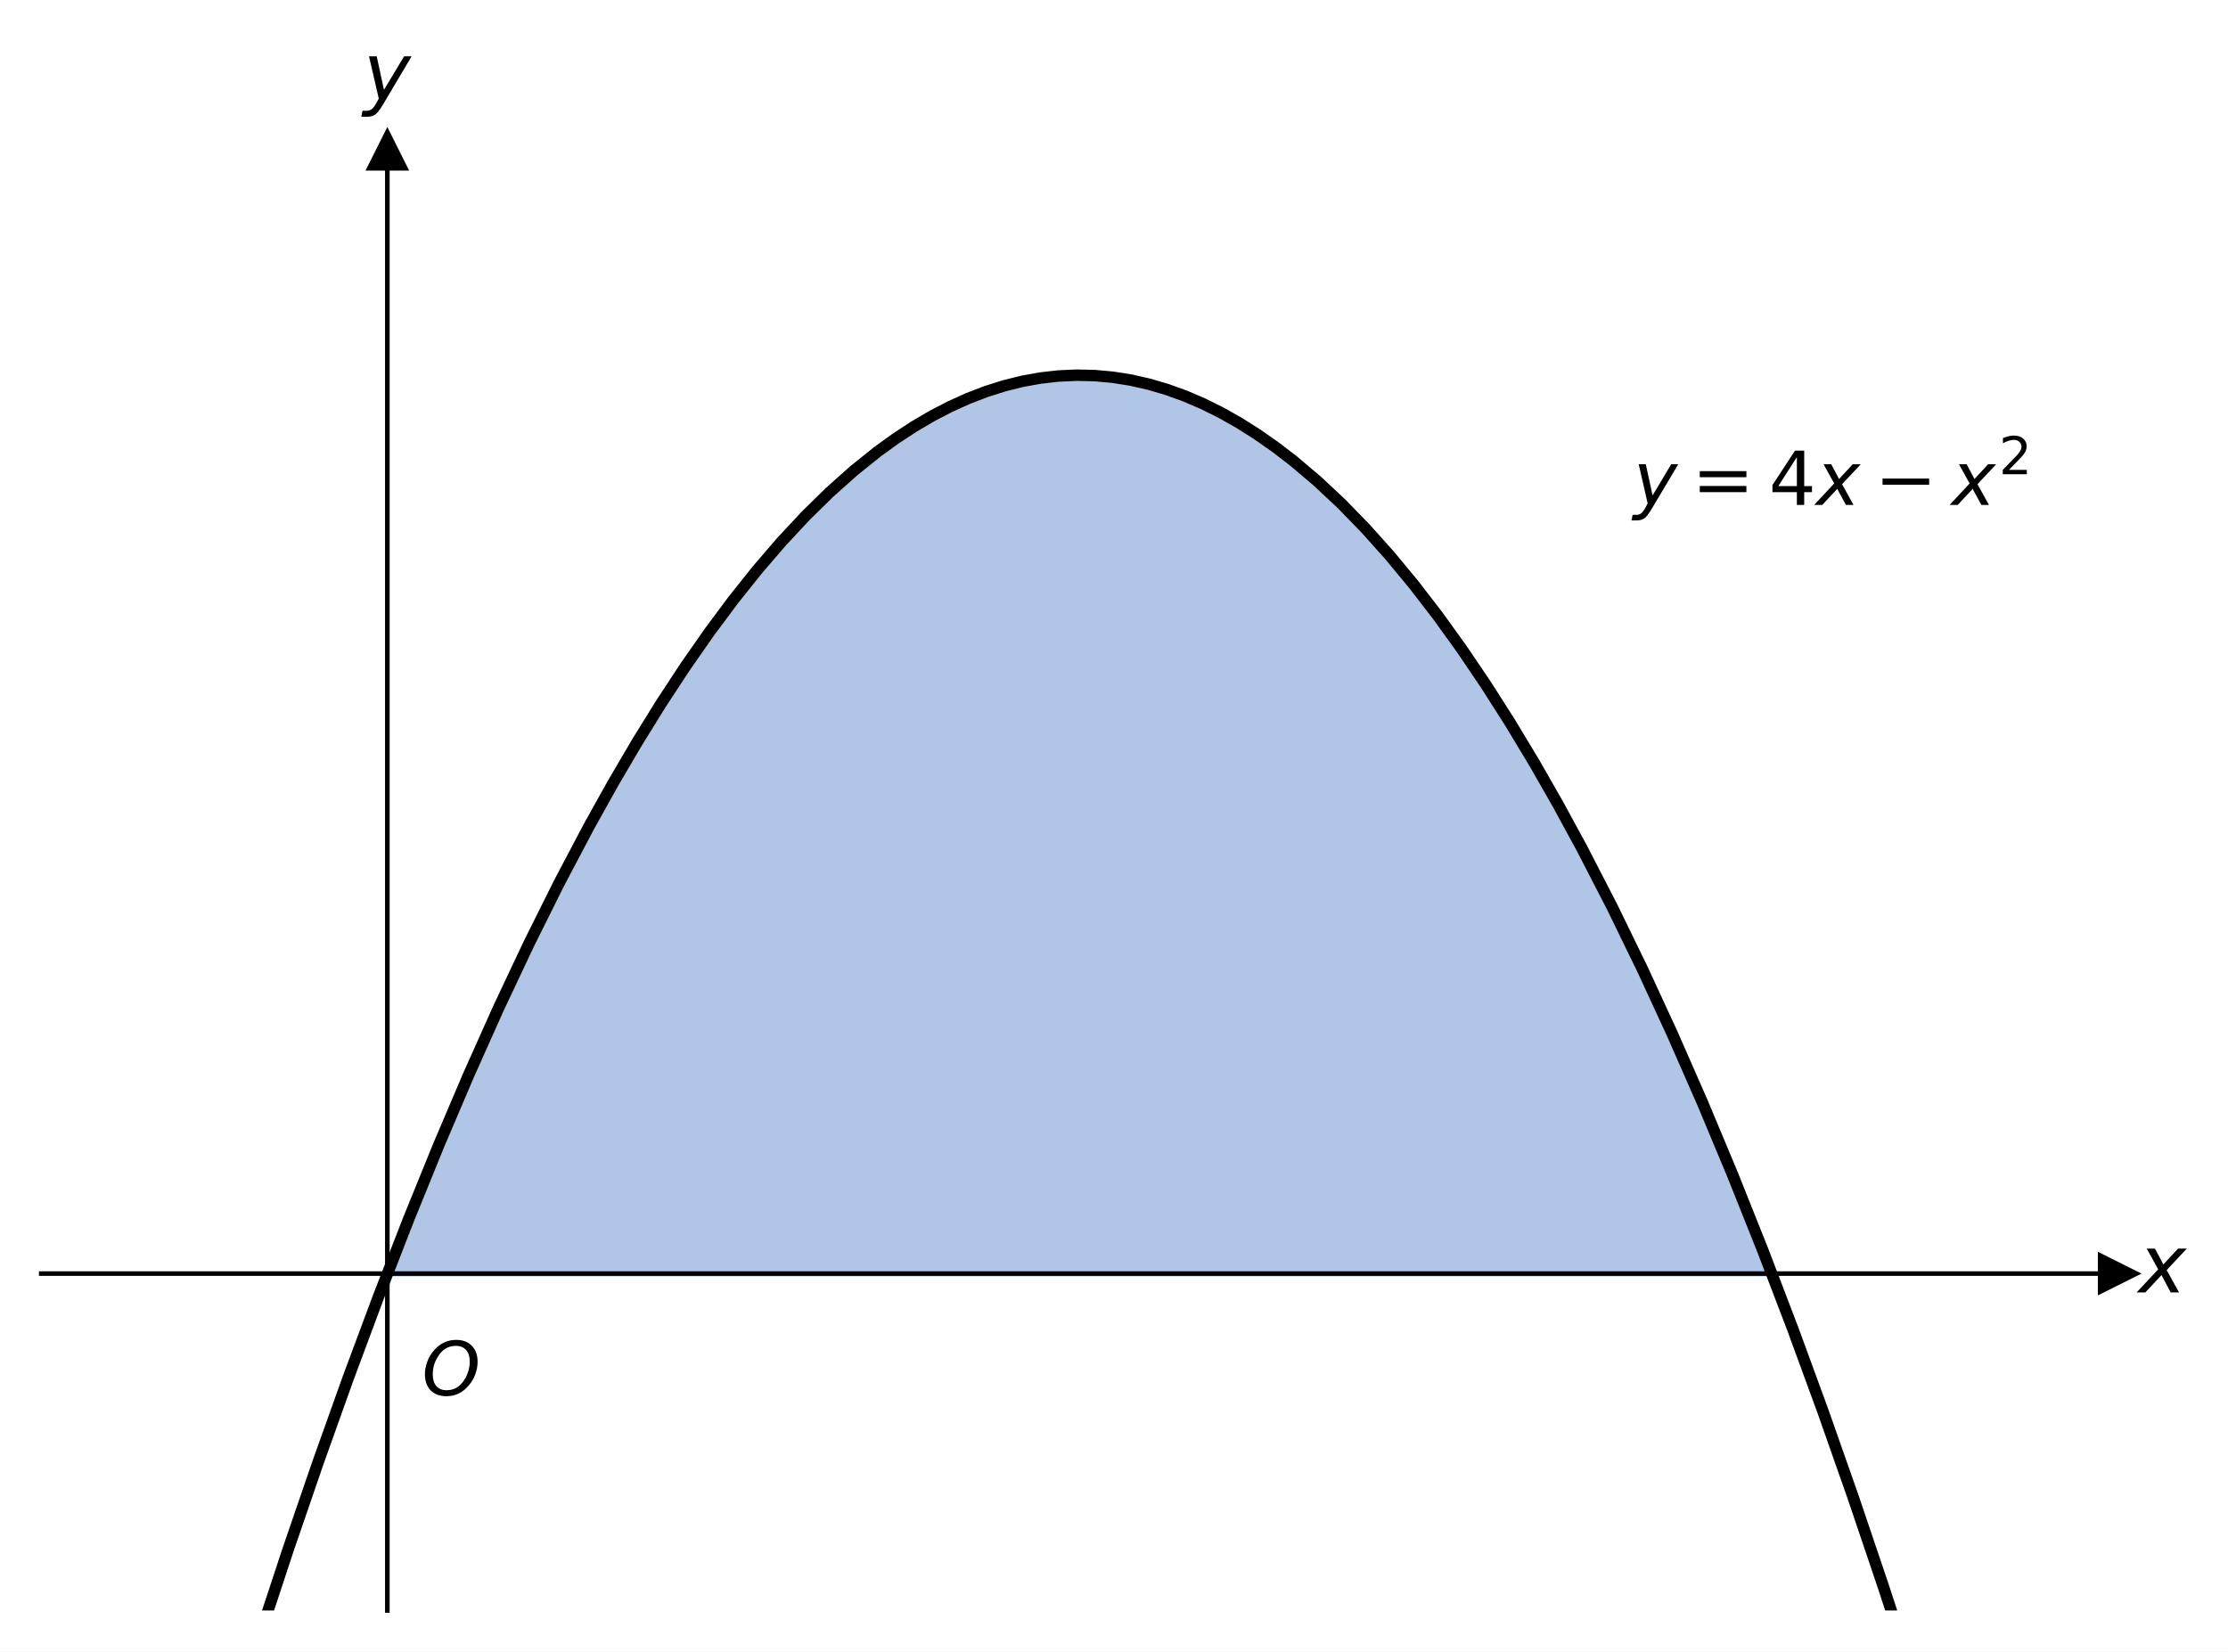
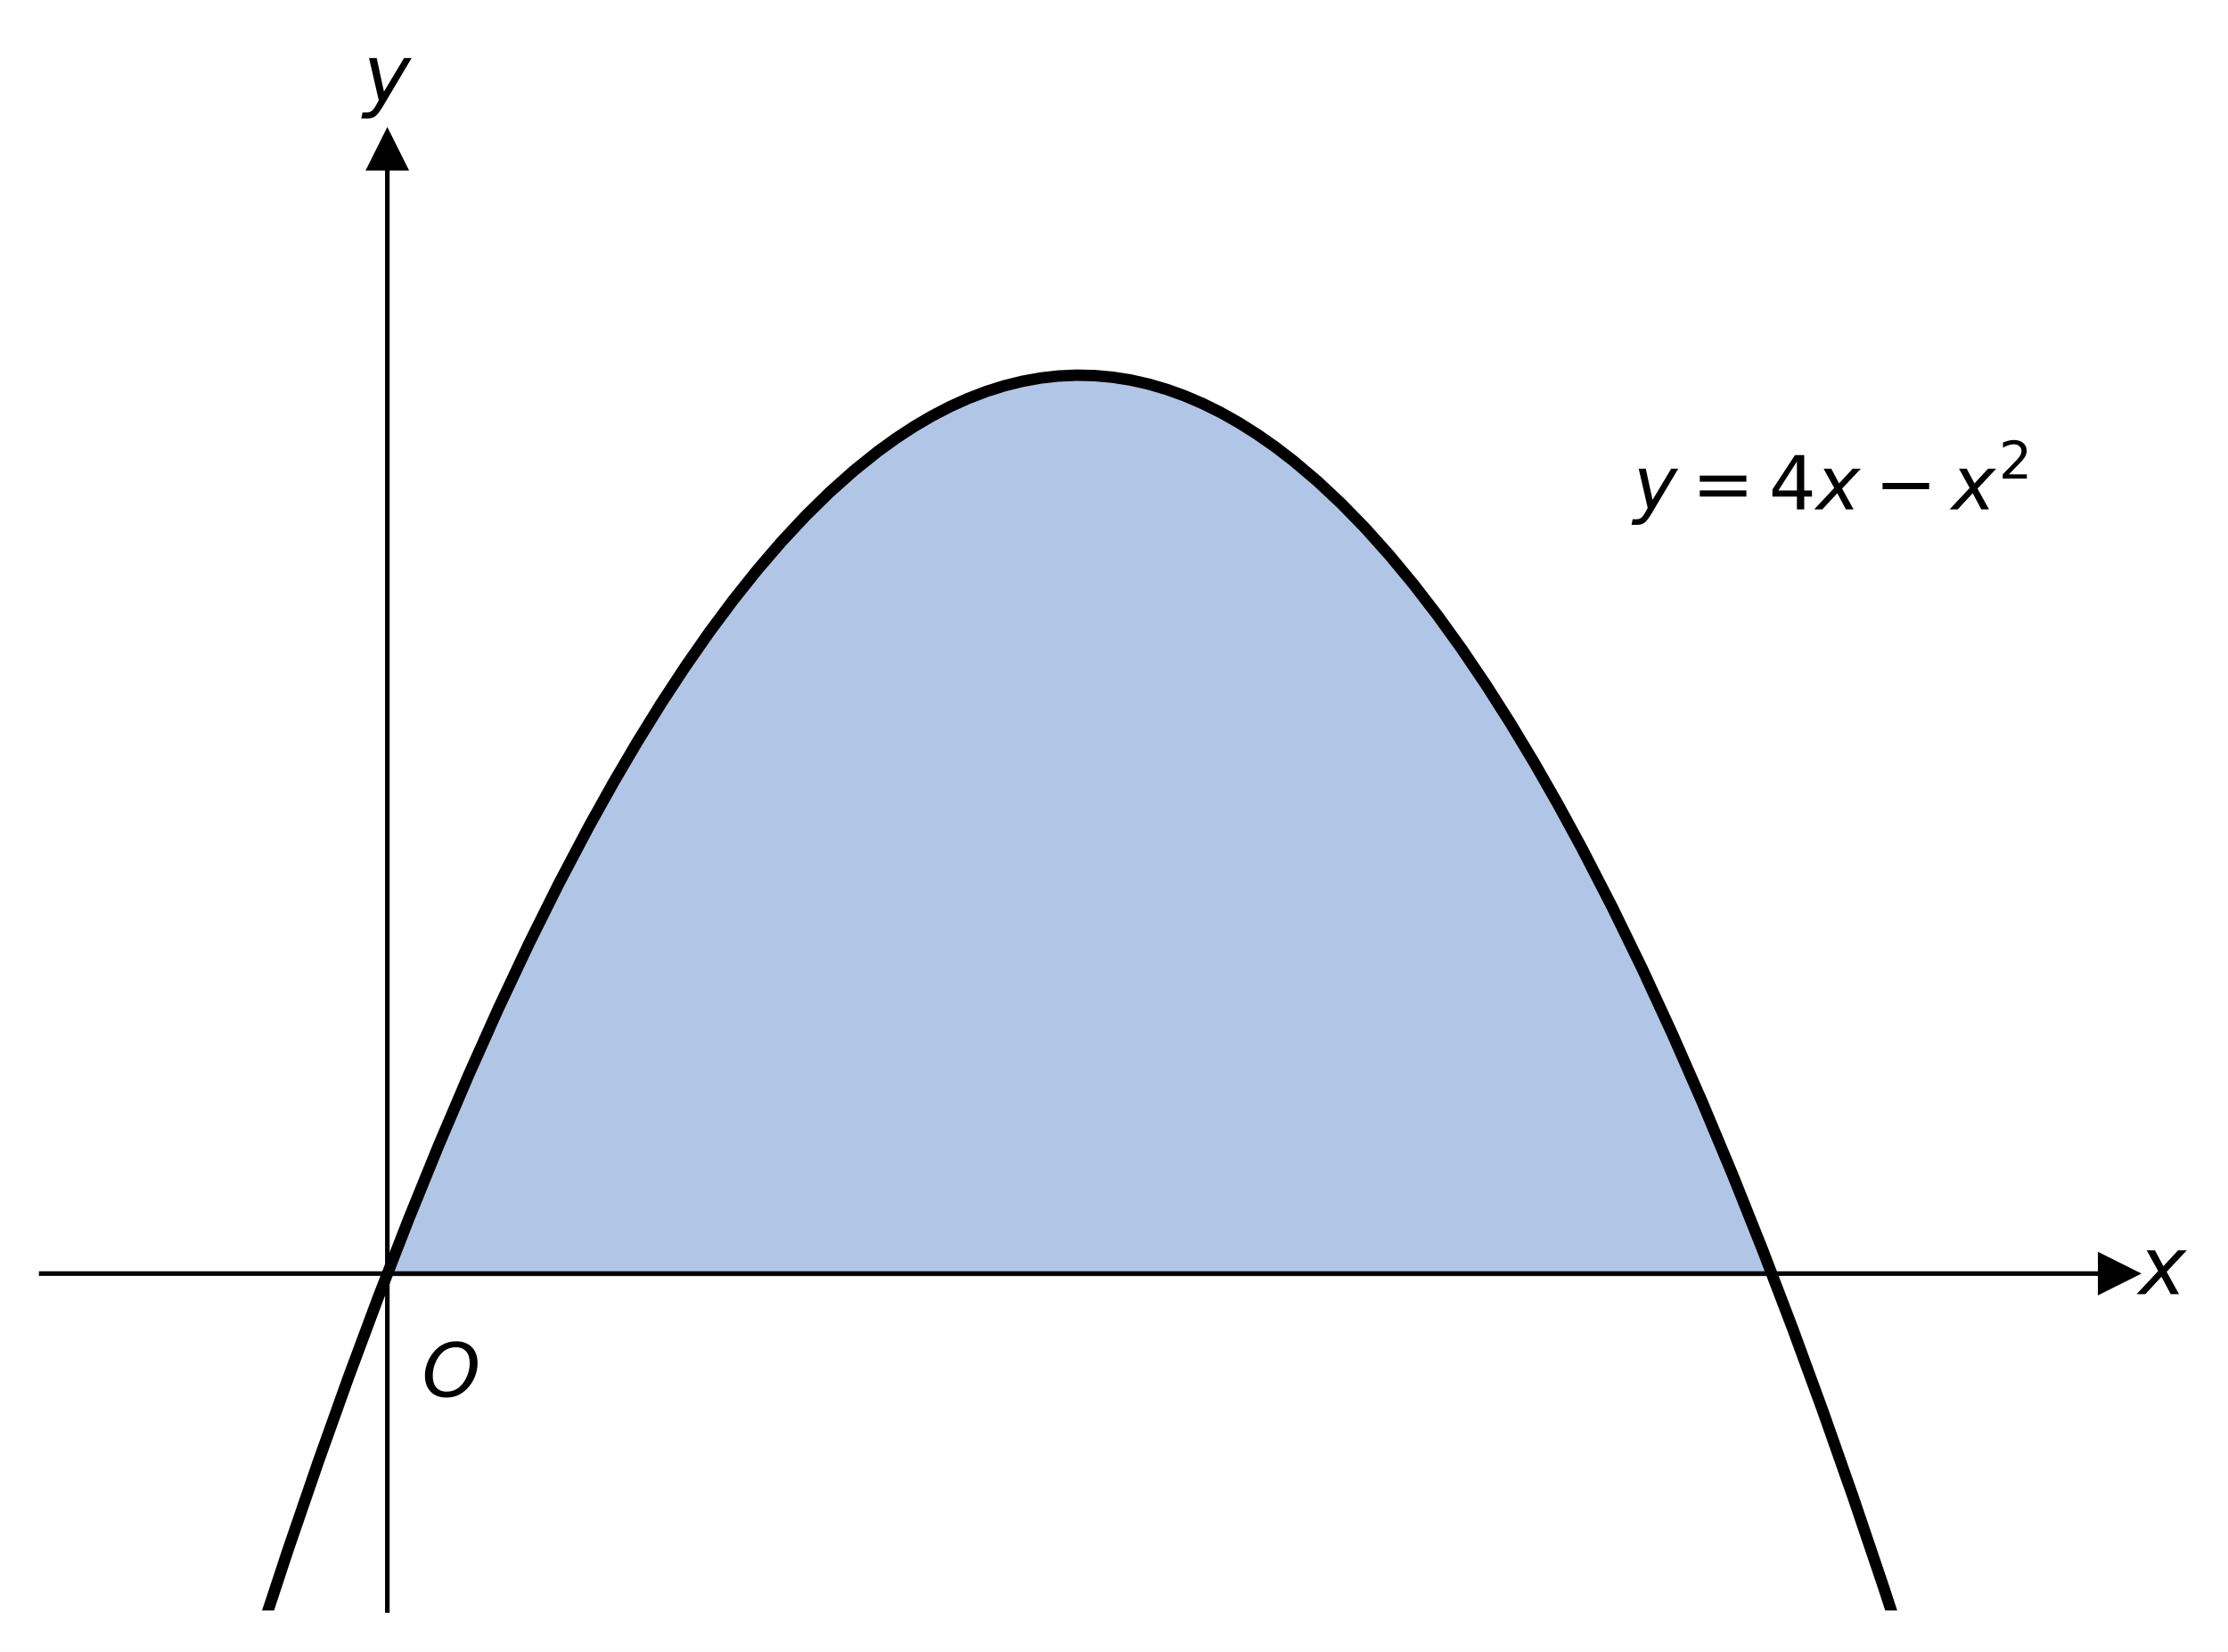
<svg xmlns="http://www.w3.org/2000/svg" xmlns:xlink="http://www.w3.org/1999/xlink" width="389.127pt" height="288.524pt" viewBox="0 0 389.127 288.524" version="1.1">
  <defs>
    <style type="text/css">*{stroke-linejoin: round; stroke-linecap: butt}</style>
  </defs>
  <g id="figure_1">
    <g id="patch_1">
      <path d="M 0 288.524  L 389.127 288.524  L 389.127 0  L 0 0  z " style="fill: #ffffff" />
    </g>
    <g id="axes_1">
      <g id="patch_2">
        <path d="M 7.2 281.324  L 369.9 281.324  L 369.9 26.3  L 7.2 26.3  z " style="fill: #ffffff" />
      </g>
      <g id="FillBetweenPolyCollection_1">
        <defs>
-           <path id="m149f6dd5c8" d="M 67.65 -66.052  L 67.65 -66.052  L 68.865 -69.19  L 70.08 -72.297  L 71.295 -75.373  L 72.51 -78.416  L 73.725 -81.428  L 74.94 -84.408  L 76.156 -87.357  L 77.371 -90.273  L 78.586 -93.158  L 79.801 -96.012  L 81.016 -98.833  L 82.231 -101.623  L 83.446 -104.382  L 84.661 -107.108  L 85.876 -109.803  L 87.091 -112.466  L 88.306 -115.097  L 89.521 -117.697  L 90.736 -120.265  L 91.952 -122.802  L 93.167 -125.306  L 94.382 -127.779  L 95.597 -130.22  L 96.812 -132.63  L 98.027 -135.007  L 99.242 -137.354  L 100.457 -139.668  L 101.672 -141.951  L 102.887 -144.202  L 104.102 -146.421  L 105.317 -148.608  L 106.532 -150.764  L 107.747 -152.888  L 108.963 -154.981  L 110.178 -157.042  L 111.393 -159.071  L 112.608 -161.068  L 113.823 -163.034  L 115.038 -164.968  L 116.253 -166.87  L 117.468 -168.74  L 118.683 -170.579  L 119.898 -172.386  L 121.113 -174.162  L 122.328 -175.905  L 123.543 -177.617  L 124.759 -179.298  L 125.974 -180.946  L 127.189 -182.563  L 128.404 -184.148  L 129.619 -185.702  L 130.834 -187.224  L 132.049 -188.714  L 133.264 -190.172  L 134.479 -191.599  L 135.694 -192.994  L 136.909 -194.357  L 138.124 -195.689  L 139.339 -196.988  L 140.555 -198.257  L 141.77 -199.493  L 142.985 -200.698  L 144.2 -201.871  L 145.415 -203.012  L 146.63 -204.122  L 147.845 -205.2  L 149.06 -206.246  L 150.275 -207.26  L 151.49 -208.243  L 152.705 -209.194  L 153.92 -210.114  L 155.135 -211.002  L 156.351 -211.858  L 157.566 -212.682  L 158.781 -213.474  L 159.996 -214.235  L 161.211 -214.965  L 162.426 -215.662  L 163.641 -216.328  L 164.856 -216.962  L 166.071 -217.564  L 167.286 -218.135  L 168.501 -218.674  L 169.716 -219.181  L 170.931 -219.657  L 172.146 -220.101  L 173.362 -220.513  L 174.577 -220.893  L 175.792 -221.242  L 177.007 -221.559  L 178.222 -221.844  L 179.437 -222.098  L 180.652 -222.32  L 181.867 -222.51  L 183.082 -222.669  L 184.297 -222.795  L 185.512 -222.89  L 186.727 -222.954  L 187.942 -222.986  L 189.158 -222.986  L 190.373 -222.954  L 191.588 -222.89  L 192.803 -222.795  L 194.018 -222.669  L 195.233 -222.51  L 196.448 -222.32  L 197.663 -222.098  L 198.878 -221.844  L 200.093 -221.559  L 201.308 -221.242  L 202.523 -220.893  L 203.738 -220.513  L 204.954 -220.101  L 206.169 -219.657  L 207.384 -219.181  L 208.599 -218.674  L 209.814 -218.135  L 211.029 -217.564  L 212.244 -216.962  L 213.459 -216.328  L 214.674 -215.662  L 215.889 -214.965  L 217.104 -214.235  L 218.319 -213.474  L 219.534 -212.682  L 220.749 -211.858  L 221.965 -211.002  L 223.18 -210.114  L 224.395 -209.194  L 225.61 -208.243  L 226.825 -207.26  L 228.04 -206.246  L 229.255 -205.2  L 230.47 -204.122  L 231.685 -203.012  L 232.9 -201.871  L 234.115 -200.698  L 235.33 -199.493  L 236.545 -198.257  L 237.761 -196.988  L 238.976 -195.689  L 240.191 -194.357  L 241.406 -192.994  L 242.621 -191.599  L 243.836 -190.172  L 245.051 -188.714  L 246.266 -187.224  L 247.481 -185.702  L 248.696 -184.148  L 249.911 -182.563  L 251.126 -180.946  L 252.341 -179.298  L 253.557 -177.617  L 254.772 -175.905  L 255.987 -174.162  L 257.202 -172.386  L 258.417 -170.579  L 259.632 -168.74  L 260.847 -166.87  L 262.062 -164.968  L 263.277 -163.034  L 264.492 -161.068  L 265.707 -159.071  L 266.922 -157.042  L 268.137 -154.981  L 269.353 -152.888  L 270.568 -150.764  L 271.783 -148.608  L 272.998 -146.421  L 274.213 -144.202  L 275.428 -141.951  L 276.643 -139.668  L 277.858 -137.354  L 279.073 -135.007  L 280.288 -132.63  L 281.503 -130.22  L 282.718 -127.779  L 283.933 -125.306  L 285.148 -122.802  L 286.364 -120.265  L 287.579 -117.697  L 288.794 -115.097  L 290.009 -112.466  L 291.224 -109.803  L 292.439 -107.108  L 293.654 -104.382  L 294.869 -101.623  L 296.084 -98.833  L 297.299 -96.012  L 298.514 -93.158  L 299.729 -90.273  L 300.944 -87.357  L 302.16 -84.408  L 303.375 -81.428  L 304.59 -78.416  L 305.805 -75.373  L 307.02 -72.297  L 308.235 -69.19  L 309.45 -66.052  L 309.45 -66.052  L 309.45 -66.052  L 308.235 -66.052  L 307.02 -66.052  L 305.805 -66.052  L 304.59 -66.052  L 303.375 -66.052  L 302.16 -66.052  L 300.944 -66.052  L 299.729 -66.052  L 298.514 -66.052  L 297.299 -66.052  L 296.084 -66.052  L 294.869 -66.052  L 293.654 -66.052  L 292.439 -66.052  L 291.224 -66.052  L 290.009 -66.052  L 288.794 -66.052  L 287.579 -66.052  L 286.364 -66.052  L 285.148 -66.052  L 283.933 -66.052  L 282.718 -66.052  L 281.503 -66.052  L 280.288 -66.052  L 279.073 -66.052  L 277.858 -66.052  L 276.643 -66.052  L 275.428 -66.052  L 274.213 -66.052  L 272.998 -66.052  L 271.783 -66.052  L 270.568 -66.052  L 269.353 -66.052  L 268.137 -66.052  L 266.922 -66.052  L 265.707 -66.052  L 264.492 -66.052  L 263.277 -66.052  L 262.062 -66.052  L 260.847 -66.052  L 259.632 -66.052  L 258.417 -66.052  L 257.202 -66.052  L 255.987 -66.052  L 254.772 -66.052  L 253.557 -66.052  L 252.341 -66.052  L 251.126 -66.052  L 249.911 -66.052  L 248.696 -66.052  L 247.481 -66.052  L 246.266 -66.052  L 245.051 -66.052  L 243.836 -66.052  L 242.621 -66.052  L 241.406 -66.052  L 240.191 -66.052  L 238.976 -66.052  L 237.761 -66.052  L 236.545 -66.052  L 235.33 -66.052  L 234.115 -66.052  L 232.9 -66.052  L 231.685 -66.052  L 230.47 -66.052  L 229.255 -66.052  L 228.04 -66.052  L 226.825 -66.052  L 225.61 -66.052  L 224.395 -66.052  L 223.18 -66.052  L 221.965 -66.052  L 220.749 -66.052  L 219.534 -66.052  L 218.319 -66.052  L 217.104 -66.052  L 215.889 -66.052  L 214.674 -66.052  L 213.459 -66.052  L 212.244 -66.052  L 211.029 -66.052  L 209.814 -66.052  L 208.599 -66.052  L 207.384 -66.052  L 206.169 -66.052  L 204.954 -66.052  L 203.738 -66.052  L 202.523 -66.052  L 201.308 -66.052  L 200.093 -66.052  L 198.878 -66.052  L 197.663 -66.052  L 196.448 -66.052  L 195.233 -66.052  L 194.018 -66.052  L 192.803 -66.052  L 191.588 -66.052  L 190.373 -66.052  L 189.158 -66.052  L 187.942 -66.052  L 186.727 -66.052  L 185.512 -66.052  L 184.297 -66.052  L 183.082 -66.052  L 181.867 -66.052  L 180.652 -66.052  L 179.437 -66.052  L 178.222 -66.052  L 177.007 -66.052  L 175.792 -66.052  L 174.577 -66.052  L 173.362 -66.052  L 172.146 -66.052  L 170.931 -66.052  L 169.716 -66.052  L 168.501 -66.052  L 167.286 -66.052  L 166.071 -66.052  L 164.856 -66.052  L 163.641 -66.052  L 162.426 -66.052  L 161.211 -66.052  L 159.996 -66.052  L 158.781 -66.052  L 157.566 -66.052  L 156.351 -66.052  L 155.135 -66.052  L 153.92 -66.052  L 152.705 -66.052  L 151.49 -66.052  L 150.275 -66.052  L 149.06 -66.052  L 147.845 -66.052  L 146.63 -66.052  L 145.415 -66.052  L 144.2 -66.052  L 142.985 -66.052  L 141.77 -66.052  L 140.555 -66.052  L 139.339 -66.052  L 138.124 -66.052  L 136.909 -66.052  L 135.694 -66.052  L 134.479 -66.052  L 133.264 -66.052  L 132.049 -66.052  L 130.834 -66.052  L 129.619 -66.052  L 128.404 -66.052  L 127.189 -66.052  L 125.974 -66.052  L 124.759 -66.052  L 123.543 -66.052  L 122.328 -66.052  L 121.113 -66.052  L 119.898 -66.052  L 118.683 -66.052  L 117.468 -66.052  L 116.253 -66.052  L 115.038 -66.052  L 113.823 -66.052  L 112.608 -66.052  L 111.393 -66.052  L 110.178 -66.052  L 108.963 -66.052  L 107.747 -66.052  L 106.532 -66.052  L 105.317 -66.052  L 104.102 -66.052  L 102.887 -66.052  L 101.672 -66.052  L 100.457 -66.052  L 99.242 -66.052  L 98.027 -66.052  L 96.812 -66.052  L 95.597 -66.052  L 94.382 -66.052  L 93.167 -66.052  L 91.952 -66.052  L 90.736 -66.052  L 89.521 -66.052  L 88.306 -66.052  L 87.091 -66.052  L 85.876 -66.052  L 84.661 -66.052  L 83.446 -66.052  L 82.231 -66.052  L 81.016 -66.052  L 79.801 -66.052  L 78.586 -66.052  L 77.371 -66.052  L 76.156 -66.052  L 74.94 -66.052  L 73.725 -66.052  L 72.51 -66.052  L 71.295 -66.052  L 70.08 -66.052  L 68.865 -66.052  L 67.65 -66.052  z " style="stroke: #9db8e0; stroke-opacity: 0.8" />
+           <path id="m8752db1818" d="M 67.65 -66.052  L 67.65 -66.052  L 68.865 -69.19  L 70.08 -72.297  L 71.295 -75.373  L 72.51 -78.416  L 73.725 -81.428  L 74.94 -84.408  L 76.156 -87.357  L 77.371 -90.273  L 78.586 -93.158  L 79.801 -96.012  L 81.016 -98.833  L 82.231 -101.623  L 83.446 -104.382  L 84.661 -107.108  L 85.876 -109.803  L 87.091 -112.466  L 88.306 -115.097  L 89.521 -117.697  L 90.736 -120.265  L 91.952 -122.802  L 93.167 -125.306  L 94.382 -127.779  L 95.597 -130.22  L 96.812 -132.63  L 98.027 -135.007  L 99.242 -137.354  L 100.457 -139.668  L 101.672 -141.951  L 102.887 -144.202  L 104.102 -146.421  L 105.317 -148.608  L 106.532 -150.764  L 107.747 -152.888  L 108.963 -154.981  L 110.178 -157.042  L 111.393 -159.071  L 112.608 -161.068  L 113.823 -163.034  L 115.038 -164.968  L 116.253 -166.87  L 117.468 -168.74  L 118.683 -170.579  L 119.898 -172.386  L 121.113 -174.162  L 122.328 -175.905  L 123.543 -177.617  L 124.759 -179.298  L 125.974 -180.946  L 127.189 -182.563  L 128.404 -184.148  L 129.619 -185.702  L 130.834 -187.224  L 132.049 -188.714  L 133.264 -190.172  L 134.479 -191.599  L 135.694 -192.994  L 136.909 -194.357  L 138.124 -195.689  L 139.339 -196.988  L 140.555 -198.257  L 141.77 -199.493  L 142.985 -200.698  L 144.2 -201.871  L 145.415 -203.012  L 146.63 -204.122  L 147.845 -205.2  L 149.06 -206.246  L 150.275 -207.26  L 151.49 -208.243  L 152.705 -209.194  L 153.92 -210.114  L 155.135 -211.002  L 156.351 -211.858  L 157.566 -212.682  L 158.781 -213.474  L 159.996 -214.235  L 161.211 -214.965  L 162.426 -215.662  L 163.641 -216.328  L 164.856 -216.962  L 166.071 -217.564  L 167.286 -218.135  L 168.501 -218.674  L 169.716 -219.181  L 170.931 -219.657  L 172.146 -220.101  L 173.362 -220.513  L 174.577 -220.893  L 175.792 -221.242  L 177.007 -221.559  L 178.222 -221.844  L 179.437 -222.098  L 180.652 -222.32  L 181.867 -222.51  L 183.082 -222.669  L 184.297 -222.795  L 185.512 -222.89  L 186.727 -222.954  L 187.942 -222.986  L 189.158 -222.986  L 190.373 -222.954  L 191.588 -222.89  L 192.803 -222.795  L 194.018 -222.669  L 195.233 -222.51  L 196.448 -222.32  L 197.663 -222.098  L 198.878 -221.844  L 200.093 -221.559  L 201.308 -221.242  L 202.523 -220.893  L 203.738 -220.513  L 204.954 -220.101  L 206.169 -219.657  L 207.384 -219.181  L 208.599 -218.674  L 209.814 -218.135  L 211.029 -217.564  L 212.244 -216.962  L 213.459 -216.328  L 214.674 -215.662  L 215.889 -214.965  L 217.104 -214.235  L 218.319 -213.474  L 219.534 -212.682  L 220.749 -211.858  L 221.965 -211.002  L 223.18 -210.114  L 224.395 -209.194  L 225.61 -208.243  L 226.825 -207.26  L 228.04 -206.246  L 229.255 -205.2  L 230.47 -204.122  L 231.685 -203.012  L 232.9 -201.871  L 234.115 -200.698  L 235.33 -199.493  L 236.545 -198.257  L 237.761 -196.988  L 238.976 -195.689  L 240.191 -194.357  L 241.406 -192.994  L 242.621 -191.599  L 243.836 -190.172  L 245.051 -188.714  L 246.266 -187.224  L 247.481 -185.702  L 248.696 -184.148  L 249.911 -182.563  L 251.126 -180.946  L 252.341 -179.298  L 253.557 -177.617  L 254.772 -175.905  L 255.987 -174.162  L 257.202 -172.386  L 258.417 -170.579  L 259.632 -168.74  L 260.847 -166.87  L 262.062 -164.968  L 263.277 -163.034  L 264.492 -161.068  L 265.707 -159.071  L 266.922 -157.042  L 268.137 -154.981  L 269.353 -152.888  L 270.568 -150.764  L 271.783 -148.608  L 272.998 -146.421  L 274.213 -144.202  L 275.428 -141.951  L 276.643 -139.668  L 277.858 -137.354  L 279.073 -135.007  L 280.288 -132.63  L 281.503 -130.22  L 282.718 -127.779  L 283.933 -125.306  L 285.148 -122.802  L 286.364 -120.265  L 287.579 -117.697  L 288.794 -115.097  L 290.009 -112.466  L 291.224 -109.803  L 292.439 -107.108  L 293.654 -104.382  L 294.869 -101.623  L 296.084 -98.833  L 297.299 -96.012  L 298.514 -93.158  L 299.729 -90.273  L 300.944 -87.357  L 302.16 -84.408  L 303.375 -81.428  L 304.59 -78.416  L 305.805 -75.373  L 307.02 -72.297  L 308.235 -69.19  L 309.45 -66.052  L 309.45 -66.052  L 309.45 -66.052  L 308.235 -66.052  L 307.02 -66.052  L 305.805 -66.052  L 304.59 -66.052  L 303.375 -66.052  L 302.16 -66.052  L 300.944 -66.052  L 299.729 -66.052  L 298.514 -66.052  L 297.299 -66.052  L 296.084 -66.052  L 294.869 -66.052  L 293.654 -66.052  L 292.439 -66.052  L 291.224 -66.052  L 290.009 -66.052  L 288.794 -66.052  L 287.579 -66.052  L 286.364 -66.052  L 285.148 -66.052  L 283.933 -66.052  L 282.718 -66.052  L 281.503 -66.052  L 280.288 -66.052  L 279.073 -66.052  L 277.858 -66.052  L 276.643 -66.052  L 275.428 -66.052  L 274.213 -66.052  L 272.998 -66.052  L 271.783 -66.052  L 270.568 -66.052  L 269.353 -66.052  L 268.137 -66.052  L 266.922 -66.052  L 265.707 -66.052  L 264.492 -66.052  L 263.277 -66.052  L 262.062 -66.052  L 260.847 -66.052  L 259.632 -66.052  L 258.417 -66.052  L 257.202 -66.052  L 255.987 -66.052  L 254.772 -66.052  L 253.557 -66.052  L 252.341 -66.052  L 251.126 -66.052  L 249.911 -66.052  L 248.696 -66.052  L 247.481 -66.052  L 246.266 -66.052  L 245.051 -66.052  L 243.836 -66.052  L 242.621 -66.052  L 241.406 -66.052  L 240.191 -66.052  L 238.976 -66.052  L 237.761 -66.052  L 236.545 -66.052  L 235.33 -66.052  L 234.115 -66.052  L 232.9 -66.052  L 231.685 -66.052  L 230.47 -66.052  L 229.255 -66.052  L 228.04 -66.052  L 226.825 -66.052  L 225.61 -66.052  L 224.395 -66.052  L 223.18 -66.052  L 221.965 -66.052  L 220.749 -66.052  L 219.534 -66.052  L 218.319 -66.052  L 217.104 -66.052  L 215.889 -66.052  L 214.674 -66.052  L 213.459 -66.052  L 212.244 -66.052  L 211.029 -66.052  L 209.814 -66.052  L 208.599 -66.052  L 207.384 -66.052  L 206.169 -66.052  L 204.954 -66.052  L 203.738 -66.052  L 202.523 -66.052  L 201.308 -66.052  L 200.093 -66.052  L 198.878 -66.052  L 197.663 -66.052  L 196.448 -66.052  L 195.233 -66.052  L 194.018 -66.052  L 192.803 -66.052  L 191.588 -66.052  L 190.373 -66.052  L 189.158 -66.052  L 187.942 -66.052  L 186.727 -66.052  L 185.512 -66.052  L 184.297 -66.052  L 183.082 -66.052  L 181.867 -66.052  L 180.652 -66.052  L 179.437 -66.052  L 178.222 -66.052  L 177.007 -66.052  L 175.792 -66.052  L 174.577 -66.052  L 173.362 -66.052  L 172.146 -66.052  L 170.931 -66.052  L 169.716 -66.052  L 168.501 -66.052  L 167.286 -66.052  L 166.071 -66.052  L 164.856 -66.052  L 163.641 -66.052  L 162.426 -66.052  L 161.211 -66.052  L 159.996 -66.052  L 158.781 -66.052  L 157.566 -66.052  L 156.351 -66.052  L 155.135 -66.052  L 153.92 -66.052  L 152.705 -66.052  L 151.49 -66.052  L 150.275 -66.052  L 149.06 -66.052  L 147.845 -66.052  L 146.63 -66.052  L 145.415 -66.052  L 144.2 -66.052  L 142.985 -66.052  L 141.77 -66.052  L 140.555 -66.052  L 139.339 -66.052  L 138.124 -66.052  L 136.909 -66.052  L 135.694 -66.052  L 134.479 -66.052  L 133.264 -66.052  L 132.049 -66.052  L 130.834 -66.052  L 129.619 -66.052  L 128.404 -66.052  L 127.189 -66.052  L 125.974 -66.052  L 124.759 -66.052  L 123.543 -66.052  L 122.328 -66.052  L 121.113 -66.052  L 119.898 -66.052  L 118.683 -66.052  L 117.468 -66.052  L 116.253 -66.052  L 115.038 -66.052  L 113.823 -66.052  L 112.608 -66.052  L 111.393 -66.052  L 110.178 -66.052  L 108.963 -66.052  L 107.747 -66.052  L 106.532 -66.052  L 105.317 -66.052  L 104.102 -66.052  L 102.887 -66.052  L 101.672 -66.052  L 100.457 -66.052  L 99.242 -66.052  L 98.027 -66.052  L 96.812 -66.052  L 95.597 -66.052  L 94.382 -66.052  L 93.167 -66.052  L 91.952 -66.052  L 90.736 -66.052  L 89.521 -66.052  L 88.306 -66.052  L 87.091 -66.052  L 85.876 -66.052  L 84.661 -66.052  L 83.446 -66.052  L 82.231 -66.052  L 81.016 -66.052  L 79.801 -66.052  L 78.586 -66.052  L 77.371 -66.052  L 76.156 -66.052  L 74.94 -66.052  L 73.725 -66.052  L 72.51 -66.052  L 71.295 -66.052  L 70.08 -66.052  L 68.865 -66.052  L 67.65 -66.052  z " style="stroke: #9db8e0; stroke-opacity: 0.8" />
        </defs>
-         <g clip-path="url(#p136f8f1bb2)">
-           <use xlink:href="#m149f6dd5c8" x="0" y="288.524" style="fill: #9db8e0; fill-opacity: 0.8; stroke: #9db8e0; stroke-opacity: 0.8" />
+         <g clip-path="url(#pdbc8f89f2f)">
+           <use xlink:href="#m8752db1818" x="0" y="288.524" style="fill: #9db8e0; fill-opacity: 0.8; stroke: #9db8e0; stroke-opacity: 0.8" />
        </g>
      </g>
      <g id="matplotlib.axis_1" />
      <g id="matplotlib.axis_2" />
      <g id="line2d_1">
        <defs>
-           <path id="m9d0ec56c06" d="M 3 0  L -3 -3  L -3 3  z " style="stroke: #000000; stroke-linejoin: miter" />
+           <path id="m639b3ef3be" d="M 3 0  L -3 -3  L -3 3  z " style="stroke: #000000; stroke-linejoin: miter" />
        </defs>
        <g>
-           <use xlink:href="#m9d0ec56c06" x="369.9" y="222.473" style="stroke: #000000; stroke-linejoin: miter" />
+           <use xlink:href="#m639b3ef3be" x="369.9" y="222.473" style="stroke: #000000; stroke-linejoin: miter" />
        </g>
      </g>
      <g id="line2d_2">
        <defs>
-           <path id="mb2967cbe26" d="M 0 -3  L -3 3  L 3 3  z " style="stroke: #000000; stroke-linejoin: miter" />
+           <path id="m773d5278b1" d="M 0 -3  L -3 3  L 3 3  z " style="stroke: #000000; stroke-linejoin: miter" />
        </defs>
        <g>
-           <use xlink:href="#mb2967cbe26" x="67.65" y="26.3" style="stroke: #000000; stroke-linejoin: miter" />
+           <use xlink:href="#m773d5278b1" x="67.65" y="26.3" style="stroke: #000000; stroke-linejoin: miter" />
        </g>
      </g>
      <g id="line2d_3">
-         <path d="M 44.114 289.524  L 50.303 270.738  L 55.56 255.43  L 60.817 240.715  L 66.073 226.594  L 71.33 213.065  L 76.586 200.131  L 81.843 187.789  L 87.099 176.041  L 92.356 164.886  L 97.612 154.325  L 102.869 144.357  L 107.074 136.81  L 111.279 129.642  L 115.484 122.854  L 119.69 116.446  L 123.895 110.418  L 128.1 104.769  L 132.305 99.501  L 136.51 94.611  L 140.716 90.102  L 144.921 85.972  L 149.126 82.223  L 153.331 78.852  L 156.485 76.574  L 159.639 74.509  L 162.793 72.658  L 165.947 71.02  L 169.101 69.596  L 172.255 68.386  L 175.409 67.389  L 178.563 66.606  L 181.717 66.036  L 184.87 65.68  L 188.024 65.538  L 191.178 65.609  L 194.332 65.894  L 197.486 66.392  L 200.64 67.104  L 203.794 68.03  L 206.948 69.169  L 210.102 70.522  L 213.256 72.088  L 216.41 73.868  L 219.563 75.862  L 222.717 78.069  L 225.871 80.49  L 230.077 84.05  L 234.282 87.99  L 238.487 92.309  L 242.692 97.009  L 246.897 102.088  L 251.103 107.546  L 255.308 113.385  L 259.513 119.603  L 263.718 126.201  L 267.923 133.178  L 272.129 140.536  L 276.334 148.273  L 281.59 158.478  L 286.847 169.277  L 292.103 180.669  L 297.36 192.655  L 302.617 205.233  L 307.873 218.405  L 313.13 232.171  L 318.386 246.53  L 323.643 261.482  L 328.899 277.027  L 332.986 289.524  L 332.986 289.524  " clip-path="url(#p136f8f1bb2)" style="fill: none; stroke: #000000; stroke-width: 2; stroke-linecap: square" />
+         <path d="M 44.114 289.524  L 50.303 270.738  L 55.56 255.43  L 60.817 240.715  L 66.073 226.594  L 71.33 213.065  L 76.586 200.131  L 81.843 187.789  L 87.099 176.041  L 92.356 164.886  L 97.612 154.325  L 102.869 144.357  L 107.074 136.81  L 111.279 129.642  L 115.484 122.854  L 119.69 116.446  L 123.895 110.418  L 128.1 104.769  L 132.305 99.501  L 136.51 94.611  L 140.716 90.102  L 144.921 85.972  L 149.126 82.223  L 153.331 78.852  L 156.485 76.574  L 159.639 74.509  L 162.793 72.658  L 165.947 71.02  L 169.101 69.596  L 172.255 68.386  L 175.409 67.389  L 178.563 66.606  L 181.717 66.036  L 184.87 65.68  L 188.024 65.538  L 191.178 65.609  L 194.332 65.894  L 197.486 66.392  L 200.64 67.104  L 203.794 68.03  L 206.948 69.169  L 210.102 70.522  L 213.256 72.088  L 216.41 73.868  L 219.563 75.862  L 222.717 78.069  L 225.871 80.49  L 230.077 84.05  L 234.282 87.99  L 238.487 92.309  L 242.692 97.009  L 246.897 102.088  L 251.103 107.546  L 255.308 113.385  L 259.513 119.603  L 263.718 126.201  L 267.923 133.178  L 272.129 140.536  L 276.334 148.273  L 281.59 158.478  L 286.847 169.277  L 292.103 180.669  L 297.36 192.655  L 302.617 205.233  L 307.873 218.405  L 313.13 232.171  L 318.386 246.53  L 323.643 261.482  L 328.899 277.027  L 332.986 289.524  L 332.986 289.524  " clip-path="url(#pdbc8f89f2f)" style="fill: none; stroke: #000000; stroke-width: 2; stroke-linecap: square" />
      </g>
      <g id="patch_3">
        <path d="M 67.65 281.324  L 67.65 26.3  " style="fill: none; stroke: #000000; stroke-width: 0.8; stroke-linejoin: miter; stroke-linecap: square" />
      </g>
      <g id="patch_4">
        <path d="M 7.2 222.473  L 369.9 222.473  " style="fill: none; stroke: #000000; stroke-width: 0.8; stroke-linejoin: miter; stroke-linecap: square" />
      </g>
      <g id="text_1">
-         <g transform="translate(373.527 226.1095)">
-           <text>
-             <tspan x="0" y="-0.344" style="font-style: oblique; font-size: 14px; font-family: 'DejaVu Sans'">x</tspan>
-           </text>
+         <g transform="translate(373.527 226.1095) scale(0.14 -0.14)">
+           <defs>
+             <path id="DejaVuSans-Oblique-5b" d="M 3841 3500  L 2234 1784  L 3219 0  L 2559 0  L 1819 1388  L 531 0  L -166 0  L 1556 1844  L 641 3500  L 1300 3500  L 1972 2234  L 3144 3500  L 3841 3500  z " transform="scale(0.015625)" />
+           </defs>
+           <use xlink:href="#DejaVuSans-Oblique-5b" transform="translate(0 0.3125)" />
        </g>
      </g>
      <g id="text_2">
-         <g transform="translate(63.45 17.83672)">
-           <text>
-             <tspan x="0" y="-0.344" style="font-style: oblique; font-size: 14px; font-family: 'DejaVu Sans'">y</tspan>
-           </text>
+         <g transform="translate(63.45 17.83672) scale(0.14 -0.14)">
+           <defs>
+             <path id="DejaVuSans-Oblique-5c" d="M 1588 -325  Q 1188 -997 936 -1164  Q 684 -1331 294 -1331  L -159 -1331  L -63 -850  L 269 -850  Q 509 -850 678 -719  Q 847 -588 1056 -206  L 1234 128  L 459 3500  L 1069 3500  L 1650 819  L 3256 3500  L 3859 3500  L 1588 -325  z " transform="scale(0.015625)" />
+           </defs>
+           <use xlink:href="#DejaVuSans-Oblique-5c" transform="translate(0 0.3125)" />
        </g>
      </g>
      <g id="text_3">
-         <g transform="translate(285.27 89.07562)">
-           <text>
-             <tspan x="0" y="-0.872" style="font-style: oblique; font-size: 13px; font-family: 'DejaVu Sans'">y</tspan>
-             <tspan x="31.922" y="-0.872" style="font-style: oblique; font-size: 13px; font-family: 'DejaVu Sans'">x</tspan>
-             <tspan x="55.574" y="-0.872" style="font-style: oblique; font-size: 13px; font-family: 'DejaVu Sans'">x</tspan>
-             <tspan x="10.226" y="-0.872" style="font-size: 13px; font-family: 'DejaVu Sans'">=</tspan>
-             <tspan x="23.651" y="-0.872" style="font-size: 13px; font-family: 'DejaVu Sans'">4</tspan>
-             <tspan x="42.148" y="-0.872" style="font-size: 13px; font-family: 'DejaVu Sans'">−</tspan>
-             <tspan x="63.848" y="-6.241" style="font-size: 9.1px; font-family: 'DejaVu Sans'">2</tspan>
-           </text>
+         <g transform="translate(285.27 89.07562) scale(0.13 -0.13)">
+           <defs>
+             <path id="DejaVuSans-20" d="M 678 2906  L 4684 2906  L 4684 2381  L 678 2381  L 678 2906  z M 678 1631  L 4684 1631  L 4684 1100  L 678 1100  L 678 1631  z " transform="scale(0.015625)" />
+             <path id="DejaVuSans-17" d="M 2419 4116  L 825 1625  L 2419 1625  L 2419 4116  z M 2253 4666  L 3047 4666  L 3047 1625  L 3713 1625  L 3713 1100  L 3047 1100  L 3047 0  L 2419 0  L 2419 1100  L 313 1100  L 313 1709  L 2253 4666  z " transform="scale(0.015625)" />
+             <path id="DejaVuSans-c9c" d="M 678 2272  L 4684 2272  L 4684 1741  L 678 1741  L 678 2272  z " transform="scale(0.015625)" />
+             <path id="DejaVuSans-15" d="M 1228 531  L 3431 531  L 3431 0  L 469 0  L 469 531  Q 828 903 1448 1529  Q 2069 2156 2228 2338  Q 2531 2678 2651 2914  Q 2772 3150 2772 3378  Q 2772 3750 2511 3984  Q 2250 4219 1831 4219  Q 1534 4219 1204 4116  Q 875 4013 500 3803  L 500 4441  Q 881 4594 1212 4672  Q 1544 4750 1819 4750  Q 2544 4750 2975 4387  Q 3406 4025 3406 3419  Q 3406 3131 3298 2873  Q 3191 2616 2906 2266  Q 2828 2175 2409 1742  Q 1991 1309 1228 531  z " transform="scale(0.015625)" />
+           </defs>
+           <use xlink:href="#DejaVuSans-Oblique-5c" transform="translate(0 0.746875)" />
+           <use xlink:href="#DejaVuSans-20" transform="translate(78.66211 0.746875)" />
+           <use xlink:href="#DejaVuSans-17" transform="translate(181.9336 0.746875)" />
+           <use xlink:href="#DejaVuSans-Oblique-5b" transform="translate(245.5566 0.746875)" />
+           <use xlink:href="#DejaVuSans-c9c" transform="translate(324.2188 0.746875)" />
+           <use xlink:href="#DejaVuSans-Oblique-5b" transform="translate(427.4902 0.746875)" />
+           <use xlink:href="#DejaVuSans-15" transform="translate(491.1361 42.04688) scale(0.7)" />
        </g>
      </g>
      <g id="text_4">
-         <g transform="translate(73.695 244.0517)">
-           <text>
-             <tspan x="0" y="-0.344" style="font-style: oblique; font-size: 13px; font-family: 'DejaVu Sans'">O</tspan>
-           </text>
+         <g transform="translate(73.695 244.0517) scale(0.13 -0.13)">
+           <defs>
+             <path id="DejaVuSans-Oblique-32" d="M 2919 4238  Q 2400 4238 2003 3986  Q 1606 3734 1313 3219  Q 1125 2891 1026 2522  Q 928 2153 928 1778  Q 928 1128 1239 775  Q 1550 422 2119 422  Q 2631 422 3032 676  Q 3434 931 3719 1434  Q 3909 1772 4009 2142  Q 4109 2513 4109 2881  Q 4109 3528 3796 3883  Q 3484 4238 2919 4238  z M 2100 -91  Q 1241 -91 748 418  Q 256 928 256 1813  Q 256 2319 448 2847  Q 641 3375 978 3788  Q 1375 4272 1862 4511  Q 2350 4750 2938 4750  Q 3794 4750 4287 4245  Q 4781 3741 4781 2869  Q 4781 2331 4593 1812  Q 4406 1294 4056 872  Q 3656 384 3173 146  Q 2691 -91 2100 -91  z " transform="scale(0.015625)" />
+           </defs>
+           <use xlink:href="#DejaVuSans-Oblique-32" transform="translate(0 0.78125)" />
        </g>
      </g>
    </g>
  </g>
  <defs>
-     <clipPath id="p136f8f1bb2">
+     <clipPath id="pdbc8f89f2f">
      <rect x="7.2" y="26.3" width="362.7" height="255.024" />
    </clipPath>
  </defs>
</svg>
